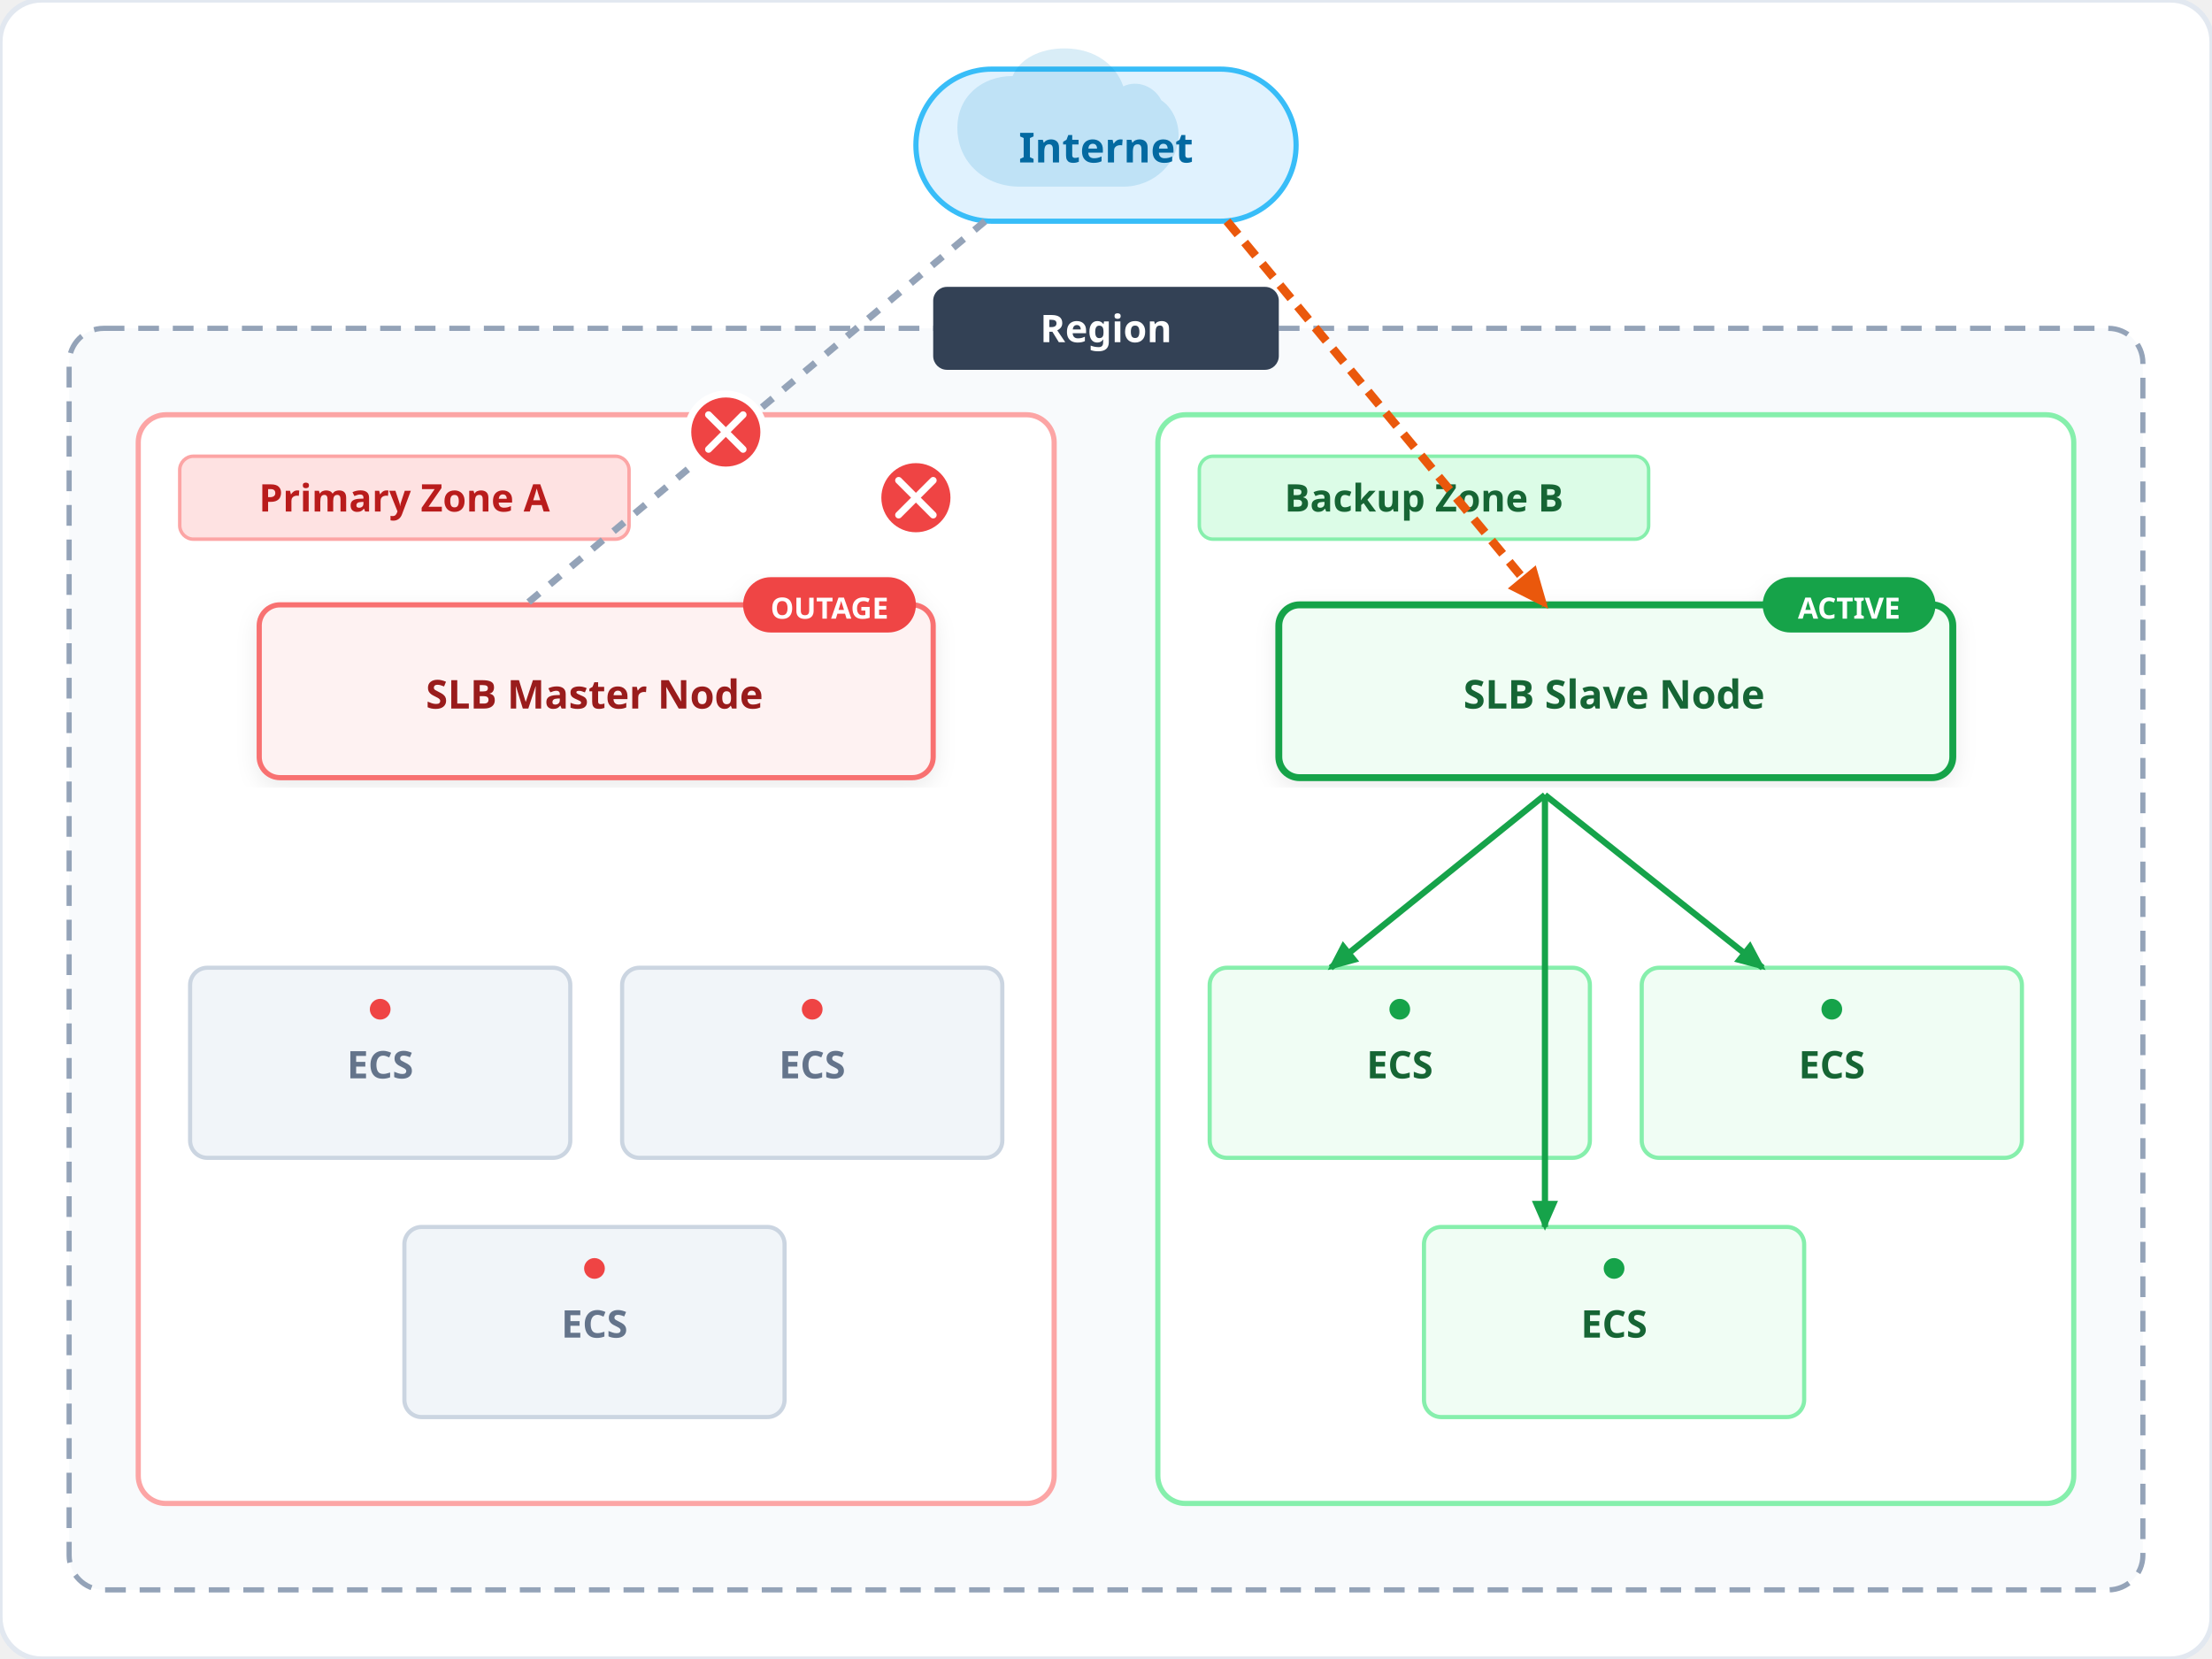
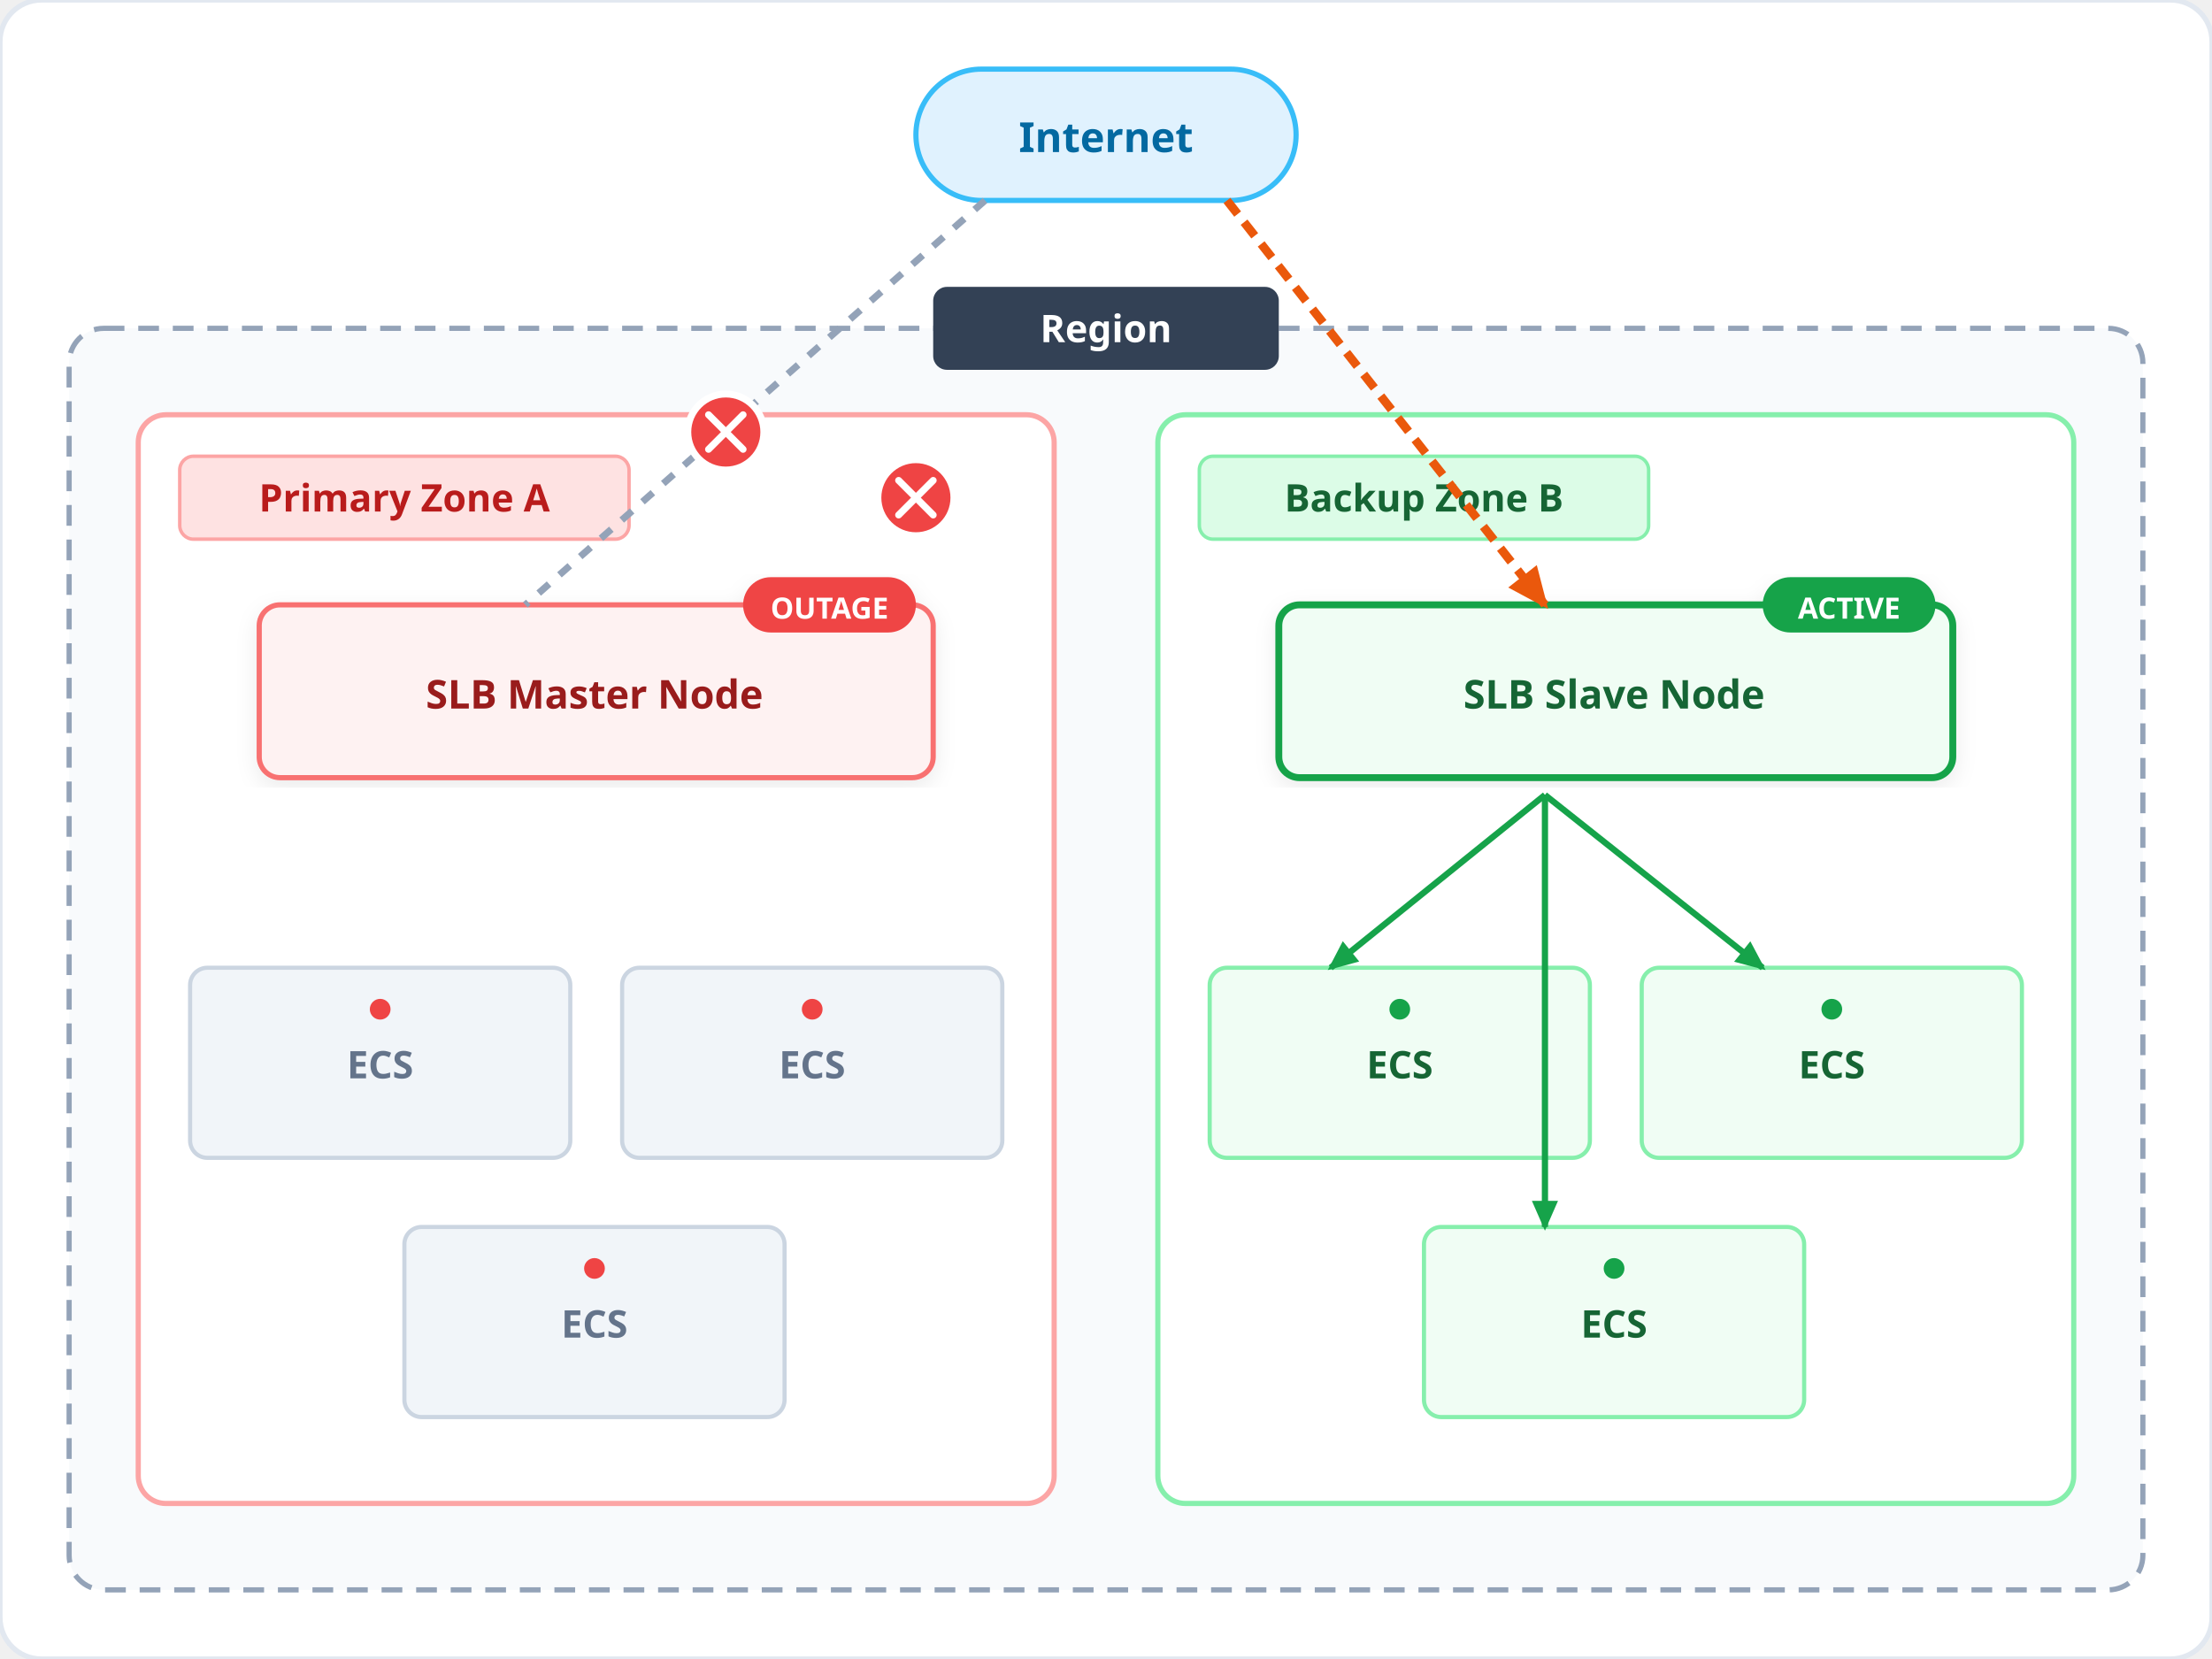
<svg xmlns="http://www.w3.org/2000/svg" viewBox="0 0 640 480" width="100%" height="100%">
  <defs>
    <marker id="arr-blue" viewBox="0 0 10 10" refX="7" refY="5" markerWidth="6" markerHeight="6" orient="auto-start-reverse">
      <path d="M 0 1.5 L 8 5 L 0 8.5 z" fill="#0284c7" />
    </marker>
    <marker id="arr-orange" viewBox="0 0 10 10" refX="7" refY="5" markerWidth="6" markerHeight="6" orient="auto-start-reverse">
      <path d="M 0 1.5 L 8 5 L 0 8.5 z" fill="#ea580c" />
    </marker>
    <marker id="arr-green" viewBox="0 0 10 10" refX="7" refY="5" markerWidth="6" markerHeight="6" orient="auto-start-reverse">
      <path d="M 0 1.5 L 8 5 L 0 8.5 z" fill="#16a34a" />
    </marker>
    <filter id="shadow" x="-5%" y="-5%" width="110%" height="110%">
      <feDropShadow dx="0" dy="2" stdDeviation="3" flood-opacity="0.08" />
    </filter>
  </defs>
  <rect width="640" height="480" rx="12" fill="#ffffff" stroke="#e2e8f0" stroke-width="1.5" />
  <g transform="translate(265, 20)">
-     <rect width="110" height="44" rx="22" fill="#e0f2fe" stroke="#38bdf8" stroke-width="1.5" />
-     <path d="M 295 42 C 285 42 277 35 277 25 C 277 16 284 10 293 10 C 295 5 301 2 308 2 C 317 2 323 7 325 13 C 329 11 334 13 336 17 C 339 19 341 23 341 27 C 341 35 334 42 325 42 Z" fill="#0284c7" opacity="0.15" transform="translate(-265, -8)" />
-     <text x="55" y="27" text-anchor="middle" fill="#0369a1" font-family="system-ui, sans-serif" font-size="12" font-weight="700">Internet</text>
+     <rect width="110" height="38" rx="19" fill="#e0f2fe" stroke="#38bdf8" stroke-width="1.5" />
+     <text x="55" y="24" text-anchor="middle" fill="#0369a1" font-family="system-ui, sans-serif" font-size="12" font-weight="700">Internet</text>
  </g>
  <g transform="translate(20, 95)">
    <rect width="600" height="365" rx="10" fill="#f8fafc" stroke="#94a3b8" stroke-width="1.5" stroke-dasharray="6,4" />
    <rect x="250" y="-12" width="100" height="24" rx="4" fill="#334155" />
    <text x="300" y="4" text-anchor="middle" fill="#ffffff" font-family="system-ui, sans-serif" font-size="11" font-weight="700">Region</text>
    <g transform="translate(20, 25)">
      <rect width="265" height="315" rx="8" fill="#ffffff" stroke="#fca5a5" stroke-width="1.5" />
      <rect x="12" y="12" width="130" height="24" rx="4" fill="#fee2e2" stroke="#fca5a5" stroke-width="1" />
      <text x="77" y="28" text-anchor="middle" fill="#b91c1c" font-family="system-ui, sans-serif" font-size="11" font-weight="700">Primary Zone A</text>
      <g transform="translate(225, 24)">
        <circle cx="0" cy="0" r="10" fill="#ef4444" />
        <line x1="-5" y1="-5" x2="5" y2="5" stroke="#ffffff" stroke-width="2" stroke-linecap="round" />
        <line x1="5" y1="-5" x2="-5" y2="5" stroke="#ffffff" stroke-width="2" stroke-linecap="round" />
      </g>
      <g transform="translate(35, 55)" filter="url(#shadow)">
        <rect width="195" height="50" rx="6" fill="#fef2f2" stroke="#f87171" stroke-width="1.5" />
        <text x="97" y="30" text-anchor="middle" fill="#991b1b" font-family="system-ui, sans-serif" font-size="11.5" font-weight="700">SLB Master Node</text>
        <rect x="140" y="-8" width="50" height="16" rx="8" fill="#ef4444" />
        <text x="165" y="4" text-anchor="middle" fill="#ffffff" font-family="system-ui, sans-serif" font-size="8.5" font-weight="700">OUTAGE</text>
      </g>
      <g transform="translate(15, 160)">
        <rect width="110" height="55" rx="5" fill="#f1f5f9" stroke="#cbd5e1" stroke-width="1.2" />
        <text x="55" y="32" text-anchor="middle" fill="#64748b" font-family="system-ui, sans-serif" font-size="11" font-weight="600">ECS</text>
        <circle cx="55" cy="12" r="3" fill="#ef4444" />
      </g>
      <g transform="translate(140, 160)">
        <rect width="110" height="55" rx="5" fill="#f1f5f9" stroke="#cbd5e1" stroke-width="1.2" />
        <text x="55" y="32" text-anchor="middle" fill="#64748b" font-family="system-ui, sans-serif" font-size="11" font-weight="600">ECS</text>
        <circle cx="55" cy="12" r="3" fill="#ef4444" />
      </g>
      <g transform="translate(77, 235)">
        <rect width="110" height="55" rx="5" fill="#f1f5f9" stroke="#cbd5e1" stroke-width="1.2" />
        <text x="55" y="32" text-anchor="middle" fill="#64748b" font-family="system-ui, sans-serif" font-size="11" font-weight="600">ECS</text>
        <circle cx="55" cy="12" r="3" fill="#ef4444" />
      </g>
    </g>
    <g transform="translate(315, 25)">
      <rect width="265" height="315" rx="8" fill="#ffffff" stroke="#86efac" stroke-width="1.5" />
      <rect x="12" y="12" width="130" height="24" rx="4" fill="#dcfce7" stroke="#86efac" stroke-width="1" />
      <text x="77" y="28" text-anchor="middle" fill="#166534" font-family="system-ui, sans-serif" font-size="11" font-weight="700">Backup Zone B</text>
      <g transform="translate(35, 55)" filter="url(#shadow)">
        <rect width="195" height="50" rx="6" fill="#f0fdf4" stroke="#16a34a" stroke-width="2" />
        <text x="97" y="30" text-anchor="middle" fill="#166534" font-family="system-ui, sans-serif" font-size="11.5" font-weight="700">SLB Slave Node</text>
        <rect x="140" y="-8" width="50" height="16" rx="8" fill="#16a34a" />
        <text x="165" y="4" text-anchor="middle" fill="#ffffff" font-family="system-ui, sans-serif" font-size="8.5" font-weight="700">ACTIVE</text>
      </g>
      <g transform="translate(15, 160)">
        <rect width="110" height="55" rx="5" fill="#f0fdf4" stroke="#86efac" stroke-width="1.2" />
        <text x="55" y="32" text-anchor="middle" fill="#166534" font-family="system-ui, sans-serif" font-size="11" font-weight="600">ECS</text>
        <circle cx="55" cy="12" r="3" fill="#16a34a" />
      </g>
      <g transform="translate(140, 160)">
        <rect width="110" height="55" rx="5" fill="#f0fdf4" stroke="#86efac" stroke-width="1.2" />
        <text x="55" y="32" text-anchor="middle" fill="#166534" font-family="system-ui, sans-serif" font-size="11" font-weight="600">ECS</text>
        <circle cx="55" cy="12" r="3" fill="#16a34a" />
      </g>
      <g transform="translate(77, 235)">
        <rect width="110" height="55" rx="5" fill="#f0fdf4" stroke="#86efac" stroke-width="1.2" />
        <text x="55" y="32" text-anchor="middle" fill="#166534" font-family="system-ui, sans-serif" font-size="11" font-weight="600">ECS</text>
        <circle cx="55" cy="12" r="3" fill="#16a34a" />
      </g>
    </g>
  </g>
-   <line x1="285" y1="64" x2="152" y2="175" stroke="#94a3b8" stroke-width="2" stroke-dasharray="4,4" />
+   <line x1="285" y1="58" x2="152" y2="175" stroke="#94a3b8" stroke-width="2" stroke-dasharray="4,4" />
  <g transform="translate(210, 125)">
    <circle cx="0" cy="0" r="11" fill="#ef4444" stroke="#ffffff" stroke-width="2" />
    <line x1="-5" y1="-5" x2="5" y2="5" stroke="#ffffff" stroke-width="2" stroke-linecap="round" />
    <line x1="5" y1="-5" x2="-5" y2="5" stroke="#ffffff" stroke-width="2" stroke-linecap="round" />
  </g>
-   <line x1="355" y1="64" x2="447" y2="175" stroke="#ea580c" stroke-width="2.5" stroke-dasharray="5,3" marker-end="url(#arr-orange)" />
+   <line x1="355" y1="58" x2="447" y2="175" stroke="#ea580c" stroke-width="2.5" stroke-dasharray="5,3" marker-end="url(#arr-orange)" />
  <line x1="447" y1="230" x2="385" y2="280" stroke="#16a34a" stroke-width="1.8" marker-end="url(#arr-green)" />
  <line x1="447" y1="230" x2="510" y2="280" stroke="#16a34a" stroke-width="1.8" marker-end="url(#arr-green)" />
  <line x1="447" y1="230" x2="447" y2="355" stroke="#16a34a" stroke-width="1.8" marker-end="url(#arr-green)" />
</svg>
